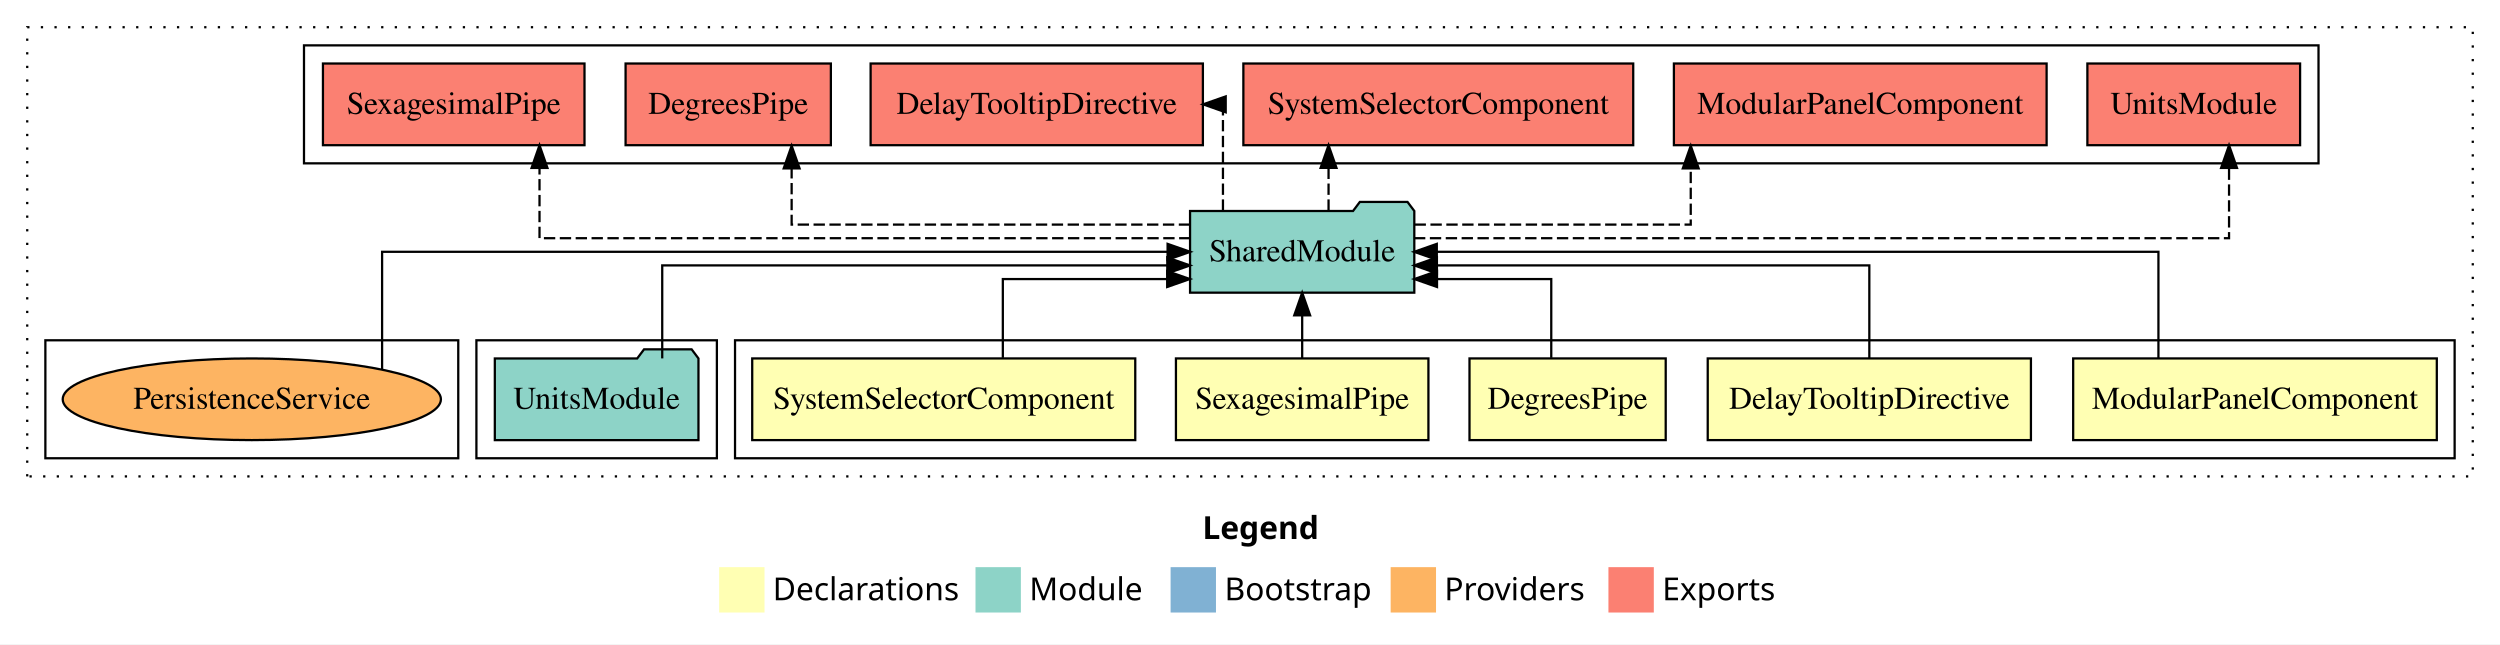
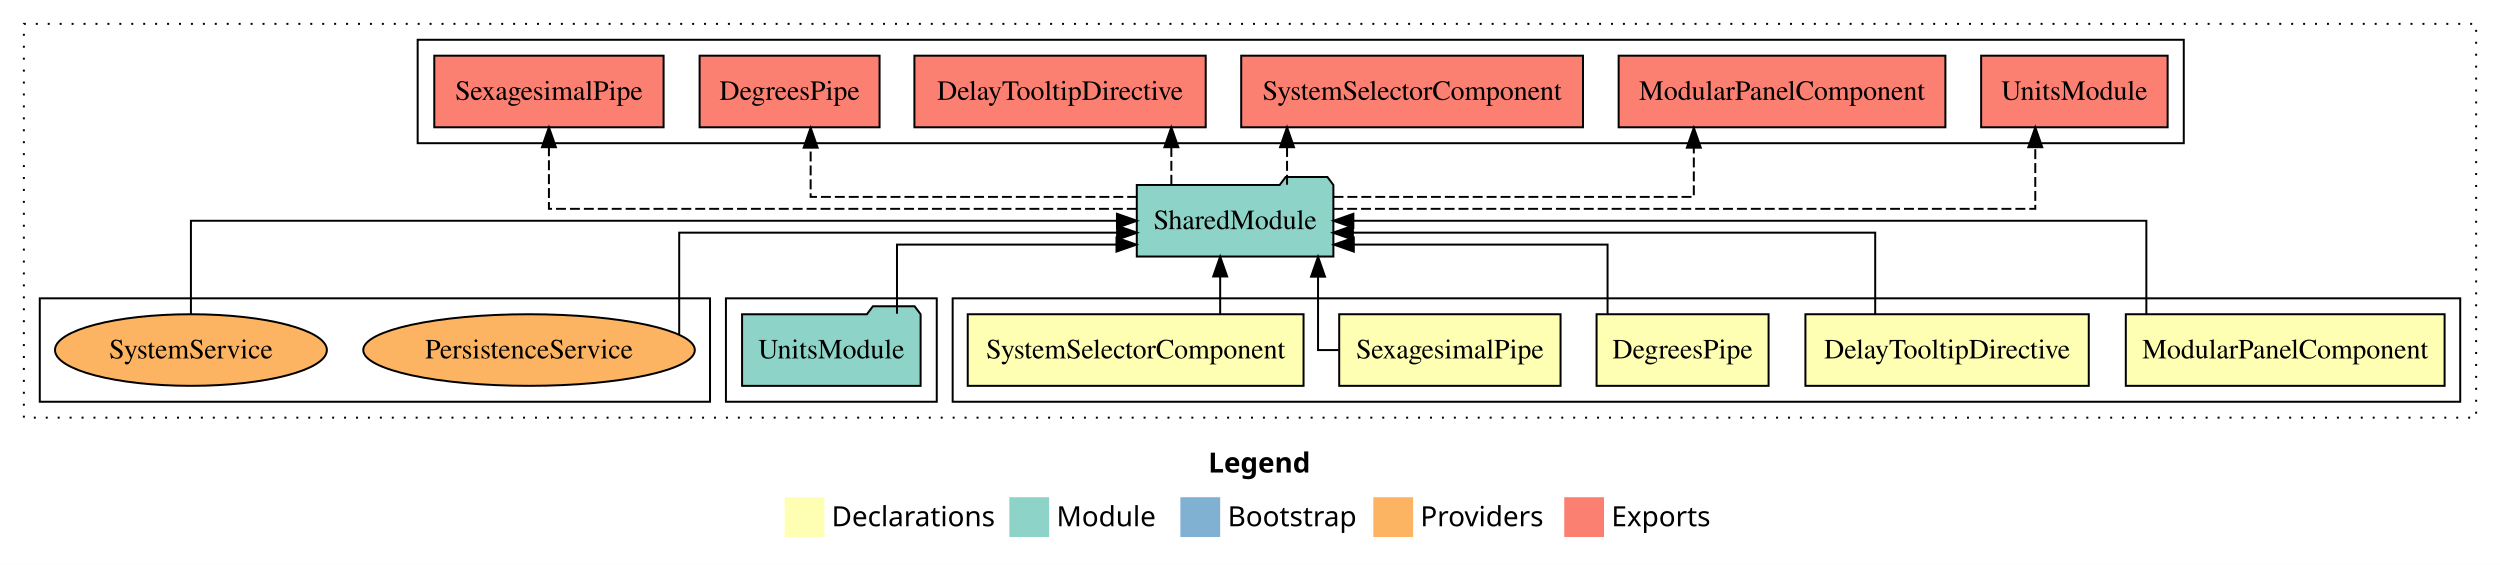
- <svg xmlns="http://www.w3.org/2000/svg" width="1102pt" height="284pt" viewBox="0.00 0.00 1102.00 284.00">
+ <svg xmlns="http://www.w3.org/2000/svg" width="1257pt" height="284pt" viewBox="0.00 0.00 1257.00 284.00">
  <g id="graph0" class="graph" transform="scale(1 1) rotate(0) translate(4 280)">
-     <polygon fill="#ffffff" stroke="transparent" points="-4,4 -4,-280 1098,-280 1098,4 -4,4" />
-     <text text-anchor="start" x="526.009" y="-42.4" font-family="sans-serif" font-weight="bold" font-size="14.00" fill="#000000">Legend</text>
-     <polygon fill="#ffffb3" stroke="transparent" points="313,-10 313,-30 333,-30 333,-10 313,-10" />
-     <text text-anchor="start" x="336.629" y="-15.4" font-family="sans-serif" font-size="14.00" fill="#000000">  Declarations</text>
-     <polygon fill="#8dd3c7" stroke="transparent" points="426,-10 426,-30 446,-30 446,-10 426,-10" />
-     <text text-anchor="start" x="449.725" y="-15.4" font-family="sans-serif" font-size="14.00" fill="#000000">  Module</text>
-     <polygon fill="#80b1d3" stroke="transparent" points="512,-10 512,-30 532,-30 532,-10 512,-10" />
-     <text text-anchor="start" x="535.781" y="-15.4" font-family="sans-serif" font-size="14.00" fill="#000000">  Bootstrap</text>
-     <polygon fill="#fdb462" stroke="transparent" points="609,-10 609,-30 629,-30 629,-10 609,-10" />
-     <text text-anchor="start" x="632.673" y="-15.4" font-family="sans-serif" font-size="14.00" fill="#000000">  Providers</text>
-     <polygon fill="#fb8072" stroke="transparent" points="705,-10 705,-30 725,-30 725,-10 705,-10" />
-     <text text-anchor="start" x="728.726" y="-15.4" font-family="sans-serif" font-size="14.00" fill="#000000">  Exports</text>
+     <polygon fill="#ffffff" stroke="transparent" points="-4,4 -4,-280 1253,-280 1253,4 -4,4" />
+     <text text-anchor="start" x="603.509" y="-42.4" font-family="sans-serif" font-weight="bold" font-size="14.00" fill="#000000">Legend</text>
+     <polygon fill="#ffffb3" stroke="transparent" points="390.5,-10 390.5,-30 410.5,-30 410.5,-10 390.5,-10" />
+     <text text-anchor="start" x="414.129" y="-15.4" font-family="sans-serif" font-size="14.00" fill="#000000">  Declarations</text>
+     <polygon fill="#8dd3c7" stroke="transparent" points="503.5,-10 503.5,-30 523.5,-30 523.5,-10 503.5,-10" />
+     <text text-anchor="start" x="527.225" y="-15.4" font-family="sans-serif" font-size="14.00" fill="#000000">  Module</text>
+     <polygon fill="#80b1d3" stroke="transparent" points="589.5,-10 589.5,-30 609.5,-30 609.5,-10 589.5,-10" />
+     <text text-anchor="start" x="613.281" y="-15.4" font-family="sans-serif" font-size="14.00" fill="#000000">  Bootstrap</text>
+     <polygon fill="#fdb462" stroke="transparent" points="686.5,-10 686.5,-30 706.5,-30 706.5,-10 686.5,-10" />
+     <text text-anchor="start" x="710.173" y="-15.4" font-family="sans-serif" font-size="14.00" fill="#000000">  Providers</text>
+     <polygon fill="#fb8072" stroke="transparent" points="782.5,-10 782.5,-30 802.5,-30 802.5,-10 782.5,-10" />
+     <text text-anchor="start" x="806.226" y="-15.4" font-family="sans-serif" font-size="14.00" fill="#000000">  Exports</text>
    <g id="clust1" class="cluster">
-       <polygon fill="none" stroke="#000000" stroke-dasharray="1,5" points="8,-70 8,-268 1086,-268 1086,-70 8,-70" />
+       <polygon fill="none" stroke="#000000" stroke-dasharray="1,5" points="8,-70 8,-268 1241,-268 1241,-70 8,-70" />
    </g>
    <g id="clust2" class="cluster">
-       <polygon fill="none" stroke="#000000" points="320,-78 320,-130 1078,-130 1078,-78 320,-78" />
+       <polygon fill="none" stroke="#000000" points="475,-78 475,-130 1233,-130 1233,-78 475,-78" />
    </g>
    <g id="clust8" class="cluster">
-       <polygon fill="none" stroke="#000000" points="206,-78 206,-130 312,-130 312,-78 206,-78" />
+       <polygon fill="none" stroke="#000000" points="361,-78 361,-130 467,-130 467,-78 361,-78" />
    </g>
    <g id="clust9" class="cluster">
-       <polygon fill="none" stroke="#000000" points="130,-208 130,-260 1018,-260 1018,-208 130,-208" />
+       <polygon fill="none" stroke="#000000" points="206,-208 206,-260 1094,-260 1094,-208 206,-208" />
    </g>
    <g id="clust11" class="cluster">
-       <polygon fill="none" stroke="#000000" points="16,-78 16,-130 198,-130 198,-78 16,-78" />
+       <polygon fill="none" stroke="#000000" points="16,-78 16,-130 353,-130 353,-78 16,-78" />
    </g>
    <g id="node1" class="node">
-       <polygon fill="#ffffb3" stroke="#000000" points="1070.146,-122 909.854,-122 909.854,-86 1070.146,-86 1070.146,-122" />
-       <text text-anchor="middle" x="990" y="-99.8" font-family="Times,serif" font-size="14.00" fill="#000000">ModularPanelComponent</text>
+       <polygon fill="#ffffb3" stroke="#000000" points="1225.146,-122 1064.854,-122 1064.854,-86 1225.146,-86 1225.146,-122" />
+       <text text-anchor="middle" x="1145" y="-99.8" font-family="Times,serif" font-size="14.00" fill="#000000">ModularPanelComponent</text>
    </g>
    <g id="node6" class="node">
-       <polygon fill="#8dd3c7" stroke="#000000" points="619.423,-187 616.423,-191 595.423,-191 592.423,-187 520.577,-187 520.577,-151 619.423,-151 619.423,-187" />
-       <text text-anchor="middle" x="570" y="-164.8" font-family="Times,serif" font-size="14.00" fill="#000000">SharedModule</text>
+       <polygon fill="#8dd3c7" stroke="#000000" points="666.423,-187 663.423,-191 642.423,-191 639.423,-187 567.577,-187 567.577,-151 666.423,-151 666.423,-187" />
+       <text text-anchor="middle" x="617" y="-164.8" font-family="Times,serif" font-size="14.00" fill="#000000">SharedModule</text>
    </g>
    <g id="edge1" class="edge">
-       <path fill="none" stroke="#000000" d="M947.436,-122.106C947.436,-141.339 947.436,-169 947.436,-169 947.436,-169 629.343,-169 629.343,-169" />
-       <polygon fill="#000000" stroke="#000000" points="629.343,-165.5 619.343,-169 629.343,-172.5 629.343,-165.5" />
+       <path fill="none" stroke="#000000" d="M1075.184,-122.106C1075.184,-141.339 1075.184,-169 1075.184,-169 1075.184,-169 676.469,-169 676.469,-169" />
+       <polygon fill="#000000" stroke="#000000" points="676.469,-165.5 666.469,-169 676.469,-172.5 676.469,-165.5" />
    </g>
    <g id="node2" class="node">
-       <polygon fill="#ffffb3" stroke="#000000" points="891.234,-122 748.766,-122 748.766,-86 891.234,-86 891.234,-122" />
-       <text text-anchor="middle" x="820" y="-99.8" font-family="Times,serif" font-size="14.00" fill="#000000">DelayTooltipDirective</text>
+       <polygon fill="#ffffb3" stroke="#000000" points="1046.234,-122 903.766,-122 903.766,-86 1046.234,-86 1046.234,-122" />
+       <text text-anchor="middle" x="975" y="-99.8" font-family="Times,serif" font-size="14.00" fill="#000000">DelayTooltipDirective</text>
    </g>
    <g id="edge2" class="edge">
-       <path fill="none" stroke="#000000" d="M820,-122.022C820,-139.373 820,-163 820,-163 820,-163 629.392,-163 629.392,-163" />
-       <polygon fill="#000000" stroke="#000000" points="629.392,-159.5 619.392,-163 629.392,-166.5 629.392,-159.5" />
+       <path fill="none" stroke="#000000" d="M938.853,-122.022C938.853,-139.373 938.853,-163 938.853,-163 938.853,-163 676.233,-163 676.233,-163" />
+       <polygon fill="#000000" stroke="#000000" points="676.233,-159.5 666.233,-163 676.233,-166.5 676.233,-159.5" />
    </g>
    <g id="node3" class="node">
-       <polygon fill="#ffffb3" stroke="#000000" points="730.244,-122 643.756,-122 643.756,-86 730.244,-86 730.244,-122" />
-       <text text-anchor="middle" x="687" y="-99.8" font-family="Times,serif" font-size="14.00" fill="#000000">DegreesPipe</text>
+       <polygon fill="#ffffb3" stroke="#000000" points="885.244,-122 798.756,-122 798.756,-86 885.244,-86 885.244,-122" />
+       <text text-anchor="middle" x="842" y="-99.8" font-family="Times,serif" font-size="14.00" fill="#000000">DegreesPipe</text>
    </g>
    <g id="edge3" class="edge">
-       <path fill="none" stroke="#000000" d="M679.795,-122.24C679.795,-137.571 679.795,-157 679.795,-157 679.795,-157 629.437,-157 629.437,-157" />
-       <polygon fill="#000000" stroke="#000000" points="629.437,-153.5 619.437,-157 629.437,-160.5 629.437,-153.5" />
+       <path fill="none" stroke="#000000" d="M804.278,-122.24C804.278,-137.571 804.278,-157 804.278,-157 804.278,-157 676.695,-157 676.695,-157" />
+       <polygon fill="#000000" stroke="#000000" points="676.695,-153.5 666.695,-157 676.695,-160.5 676.695,-153.5" />
    </g>
    <g id="node4" class="node">
-       <polygon fill="#ffffb3" stroke="#000000" points="625.646,-122 514.354,-122 514.354,-86 625.646,-86 625.646,-122" />
-       <text text-anchor="middle" x="570" y="-99.8" font-family="Times,serif" font-size="14.00" fill="#000000">SexagesimalPipe</text>
+       <polygon fill="#ffffb3" stroke="#000000" points="780.646,-122 669.354,-122 669.354,-86 780.646,-86 780.646,-122" />
+       <text text-anchor="middle" x="725" y="-99.8" font-family="Times,serif" font-size="14.00" fill="#000000">SexagesimalPipe</text>
    </g>
    <g id="edge4" class="edge">
-       <path fill="none" stroke="#000000" d="M570,-122.106C570,-122.106 570,-140.991 570,-140.991" />
-       <polygon fill="#000000" stroke="#000000" points="566.5,-140.991 570,-150.991 573.5,-140.991 566.5,-140.991" />
+       <path fill="none" stroke="#000000" d="M669.069,-104C662.855,-104 658.712,-104 658.712,-104 658.712,-104 658.712,-140.894 658.712,-140.894" />
+       <polygon fill="#000000" stroke="#000000" points="655.212,-140.894 658.712,-150.894 662.212,-140.894 655.212,-140.894" />
    </g>
    <g id="node5" class="node">
-       <polygon fill="#ffffb3" stroke="#000000" points="496.424,-122 327.576,-122 327.576,-86 496.424,-86 496.424,-122" />
-       <text text-anchor="middle" x="412" y="-99.8" font-family="Times,serif" font-size="14.00" fill="#000000">SystemSelectorComponent</text>
+       <polygon fill="#ffffb3" stroke="#000000" points="651.424,-122 482.576,-122 482.576,-86 651.424,-86 651.424,-122" />
+       <text text-anchor="middle" x="567" y="-99.8" font-family="Times,serif" font-size="14.00" fill="#000000">SystemSelectorComponent</text>
    </g>
    <g id="edge5" class="edge">
-       <path fill="none" stroke="#000000" d="M438.048,-122.24C438.048,-137.571 438.048,-157 438.048,-157 438.048,-157 510.49,-157 510.49,-157" />
-       <polygon fill="#000000" stroke="#000000" points="510.49,-160.5 520.49,-157 510.49,-153.5 510.49,-160.5" />
+       <path fill="none" stroke="#000000" d="M609.5,-122.106C609.5,-122.106 609.5,-140.991 609.5,-140.991" />
+       <polygon fill="#000000" stroke="#000000" points="606,-140.991 609.5,-150.991 613,-140.991 606,-140.991" />
    </g>
    <g id="node8" class="node">
-       <polygon fill="#fb8072" stroke="#000000" points="1009.883,-252 916.117,-252 916.117,-216 1009.883,-216 1009.883,-252" />
-       <text text-anchor="middle" x="963" y="-229.8" font-family="Times,serif" font-size="14.00" fill="#000000">UnitsModule </text>
+       <polygon fill="#fb8072" stroke="#000000" points="1085.883,-252 992.117,-252 992.117,-216 1085.883,-216 1085.883,-252" />
+       <text text-anchor="middle" x="1039" y="-229.8" font-family="Times,serif" font-size="14.00" fill="#000000">UnitsModule </text>
    </g>
    <g id="edge7" class="edge">
-       <path fill="none" stroke="#000000" stroke-dasharray="5,2" d="M619.282,-175C727.948,-175 978.564,-175 978.564,-175 978.564,-175 978.564,-205.977 978.564,-205.977" />
-       <polygon fill="#000000" stroke="#000000" points="975.064,-205.977 978.564,-215.977 982.064,-205.977 975.064,-205.977" />
+       <path fill="none" stroke="#000000" stroke-dasharray="5,2" d="M666.335,-175C773.77,-175 1019.338,-175 1019.338,-175 1019.338,-175 1019.338,-205.977 1019.338,-205.977" />
+       <polygon fill="#000000" stroke="#000000" points="1015.838,-205.977 1019.338,-215.977 1022.838,-205.977 1015.838,-205.977" />
    </g>
    <g id="node9" class="node">
-       <polygon fill="#fb8072" stroke="#000000" points="898.145,-252 733.855,-252 733.855,-216 898.145,-216 898.145,-252" />
-       <text text-anchor="middle" x="816" y="-229.8" font-family="Times,serif" font-size="14.00" fill="#000000">ModularPanelComponent </text>
+       <polygon fill="#fb8072" stroke="#000000" points="974.145,-252 809.855,-252 809.855,-216 974.145,-216 974.145,-252" />
+       <text text-anchor="middle" x="892" y="-229.8" font-family="Times,serif" font-size="14.00" fill="#000000">ModularPanelComponent </text>
    </g>
    <g id="edge8" class="edge">
-       <path fill="none" stroke="#000000" stroke-dasharray="5,2" d="M619.541,-181C670.127,-181 741.28,-181 741.28,-181 741.28,-181 741.28,-205.76 741.28,-205.76" />
-       <polygon fill="#000000" stroke="#000000" points="737.78,-205.76 741.28,-215.76 744.78,-205.76 737.78,-205.76" />
+       <path fill="none" stroke="#000000" stroke-dasharray="5,2" d="M666.48,-181C734.253,-181 847.65,-181 847.65,-181 847.65,-181 847.65,-205.76 847.65,-205.76" />
+       <polygon fill="#000000" stroke="#000000" points="844.15,-205.76 847.65,-215.76 851.15,-205.76 844.15,-205.76" />
    </g>
    <g id="node10" class="node">
-       <polygon fill="#fb8072" stroke="#000000" points="715.924,-252 544.076,-252 544.076,-216 715.924,-216 715.924,-252" />
-       <text text-anchor="middle" x="630" y="-229.8" font-family="Times,serif" font-size="14.00" fill="#000000">SystemSelectorComponent </text>
+       <polygon fill="#fb8072" stroke="#000000" points="791.924,-252 620.076,-252 620.076,-216 791.924,-216 791.924,-252" />
+       <text text-anchor="middle" x="706" y="-229.8" font-family="Times,serif" font-size="14.00" fill="#000000">SystemSelectorComponent </text>
    </g>
    <g id="edge9" class="edge">
-       <path fill="none" stroke="#000000" stroke-dasharray="5,2" d="M581.625,-187.106C581.625,-187.106 581.625,-205.991 581.625,-205.991" />
-       <polygon fill="#000000" stroke="#000000" points="578.125,-205.991 581.625,-215.991 585.125,-205.991 578.125,-205.991" />
+       <path fill="none" stroke="#000000" stroke-dasharray="5,2" d="M643.125,-187.106C643.125,-187.106 643.125,-205.991 643.125,-205.991" />
+       <polygon fill="#000000" stroke="#000000" points="639.625,-205.991 643.125,-215.991 646.625,-205.991 639.625,-205.991" />
    </g>
    <g id="node11" class="node">
-       <polygon fill="#fb8072" stroke="#000000" points="526.234,-252 379.766,-252 379.766,-216 526.234,-216 526.234,-252" />
-       <text text-anchor="middle" x="453" y="-229.8" font-family="Times,serif" font-size="14.00" fill="#000000">DelayTooltipDirective </text>
+       <polygon fill="#fb8072" stroke="#000000" points="602.234,-252 455.766,-252 455.766,-216 602.234,-216 602.234,-252" />
+       <text text-anchor="middle" x="529" y="-229.8" font-family="Times,serif" font-size="14.00" fill="#000000">DelayTooltipDirective </text>
    </g>
    <g id="edge10" class="edge">
-       <path fill="none" stroke="#000000" stroke-dasharray="5,2" d="M535.077,-187.106C535.077,-206.339 535.077,-234 535.077,-234 535.077,-234 534.199,-234 534.199,-234" />
-       <polygon fill="#000000" stroke="#000000" points="536.294,-230.5 526.294,-234 536.294,-237.5 536.294,-230.5" />
+       <path fill="none" stroke="#000000" stroke-dasharray="5,2" d="M584.953,-187.106C584.953,-187.106 584.953,-205.991 584.953,-205.991" />
+       <polygon fill="#000000" stroke="#000000" points="581.453,-205.991 584.953,-215.991 588.453,-205.991 581.453,-205.991" />
    </g>
    <g id="node12" class="node">
-       <polygon fill="#fb8072" stroke="#000000" points="362.244,-252 271.756,-252 271.756,-216 362.244,-216 362.244,-252" />
-       <text text-anchor="middle" x="317" y="-229.8" font-family="Times,serif" font-size="14.00" fill="#000000">DegreesPipe </text>
+       <polygon fill="#fb8072" stroke="#000000" points="438.244,-252 347.756,-252 347.756,-216 438.244,-216 438.244,-252" />
+       <text text-anchor="middle" x="393" y="-229.8" font-family="Times,serif" font-size="14.00" fill="#000000">DegreesPipe </text>
    </g>
    <g id="edge11" class="edge">
-       <path fill="none" stroke="#000000" stroke-dasharray="5,2" d="M520.613,-181C454.367,-181 344.955,-181 344.955,-181 344.955,-181 344.955,-205.76 344.955,-205.76" />
-       <polygon fill="#000000" stroke="#000000" points="341.455,-205.76 344.955,-215.76 348.455,-205.76 341.455,-205.76" />
+       <path fill="none" stroke="#000000" stroke-dasharray="5,2" d="M567.771,-181C504.747,-181 403.59,-181 403.59,-181 403.59,-181 403.59,-205.76 403.59,-205.76" />
+       <polygon fill="#000000" stroke="#000000" points="400.09,-205.76 403.59,-215.76 407.09,-205.76 400.09,-205.76" />
    </g>
    <g id="node13" class="node">
-       <polygon fill="#fb8072" stroke="#000000" points="253.645,-252 138.355,-252 138.355,-216 253.645,-216 253.645,-252" />
-       <text text-anchor="middle" x="196" y="-229.8" font-family="Times,serif" font-size="14.00" fill="#000000">SexagesimalPipe </text>
+       <polygon fill="#fb8072" stroke="#000000" points="329.645,-252 214.355,-252 214.355,-216 329.645,-216 329.645,-252" />
+       <text text-anchor="middle" x="272" y="-229.8" font-family="Times,serif" font-size="14.00" fill="#000000">SexagesimalPipe </text>
    </g>
    <g id="edge12" class="edge">
-       <path fill="none" stroke="#000000" stroke-dasharray="5,2" d="M520.756,-175C427.377,-175 233.816,-175 233.816,-175 233.816,-175 233.816,-205.977 233.816,-205.977" />
-       <polygon fill="#000000" stroke="#000000" points="230.316,-205.977 233.816,-215.977 237.316,-205.977 230.316,-205.977" />
+       <path fill="none" stroke="#000000" stroke-dasharray="5,2" d="M567.57,-175C472.174,-175 272,-175 272,-175 272,-175 272,-205.977 272,-205.977" />
+       <polygon fill="#000000" stroke="#000000" points="268.5,-205.977 272,-215.977 275.5,-205.977 268.5,-205.977" />
    </g>
    <g id="node7" class="node">
-       <polygon fill="#8dd3c7" stroke="#000000" points="303.882,-122 300.882,-126 279.882,-126 276.882,-122 214.118,-122 214.118,-86 303.882,-86 303.882,-122" />
-       <text text-anchor="middle" x="259" y="-99.8" font-family="Times,serif" font-size="14.00" fill="#000000">UnitsModule</text>
+       <polygon fill="#8dd3c7" stroke="#000000" points="458.882,-122 455.882,-126 434.882,-126 431.882,-122 369.118,-122 369.118,-86 458.882,-86 458.882,-122" />
+       <text text-anchor="middle" x="414" y="-99.8" font-family="Times,serif" font-size="14.00" fill="#000000">UnitsModule</text>
    </g>
    <g id="edge6" class="edge">
-       <path fill="none" stroke="#000000" d="M287.91,-122.022C287.91,-139.373 287.91,-163 287.91,-163 287.91,-163 510.541,-163 510.541,-163" />
-       <polygon fill="#000000" stroke="#000000" points="510.541,-166.5 520.541,-163 510.541,-159.5 510.541,-166.5" />
+       <path fill="none" stroke="#000000" d="M447.002,-122.24C447.002,-137.571 447.002,-157 447.002,-157 447.002,-157 557.373,-157 557.373,-157" />
+       <polygon fill="#000000" stroke="#000000" points="557.373,-160.5 567.373,-157 557.373,-153.5 557.373,-160.5" />
    </g>
    <g id="node14" class="node">
-       <ellipse fill="#fdb462" stroke="#000000" cx="107" cy="-104" rx="83.358" ry="18" />
-       <text text-anchor="middle" x="107" y="-99.8" font-family="Times,serif" font-size="14.00" fill="#000000">PersistenceService</text>
+       <ellipse fill="#fdb462" stroke="#000000" cx="262" cy="-104" rx="83.358" ry="18" />
+       <text text-anchor="middle" x="262" y="-99.8" font-family="Times,serif" font-size="14.00" fill="#000000">PersistenceService</text>
    </g>
    <g id="edge13" class="edge">
-       <path fill="none" stroke="#000000" d="M164.428,-117.154C164.428,-136.147 164.428,-169 164.428,-169 164.428,-169 510.674,-169 510.674,-169" />
-       <polygon fill="#000000" stroke="#000000" points="510.674,-172.5 520.674,-169 510.674,-165.5 510.674,-172.5" />
+       <path fill="none" stroke="#000000" d="M337.501,-111.713C337.501,-127.706 337.501,-163 337.501,-163 337.501,-163 557.674,-163 557.674,-163" />
+       <polygon fill="#000000" stroke="#000000" points="557.675,-166.5 567.674,-163 557.674,-159.5 557.675,-166.5" />
+     </g>
+     <g id="node15" class="node">
+       <ellipse fill="#fdb462" stroke="#000000" cx="92" cy="-104" rx="68.354" ry="18" />
+       <text text-anchor="middle" x="92" y="-99.8" font-family="Times,serif" font-size="14.00" fill="#000000">SystemService</text>
+     </g>
+     <g id="edge14" class="edge">
+       <path fill="none" stroke="#000000" d="M92,-122.106C92,-141.339 92,-169 92,-169 92,-169 557.609,-169 557.609,-169" />
+       <polygon fill="#000000" stroke="#000000" points="557.609,-172.5 567.609,-169 557.609,-165.5 557.609,-172.5" />
    </g>
  </g>
</svg>
